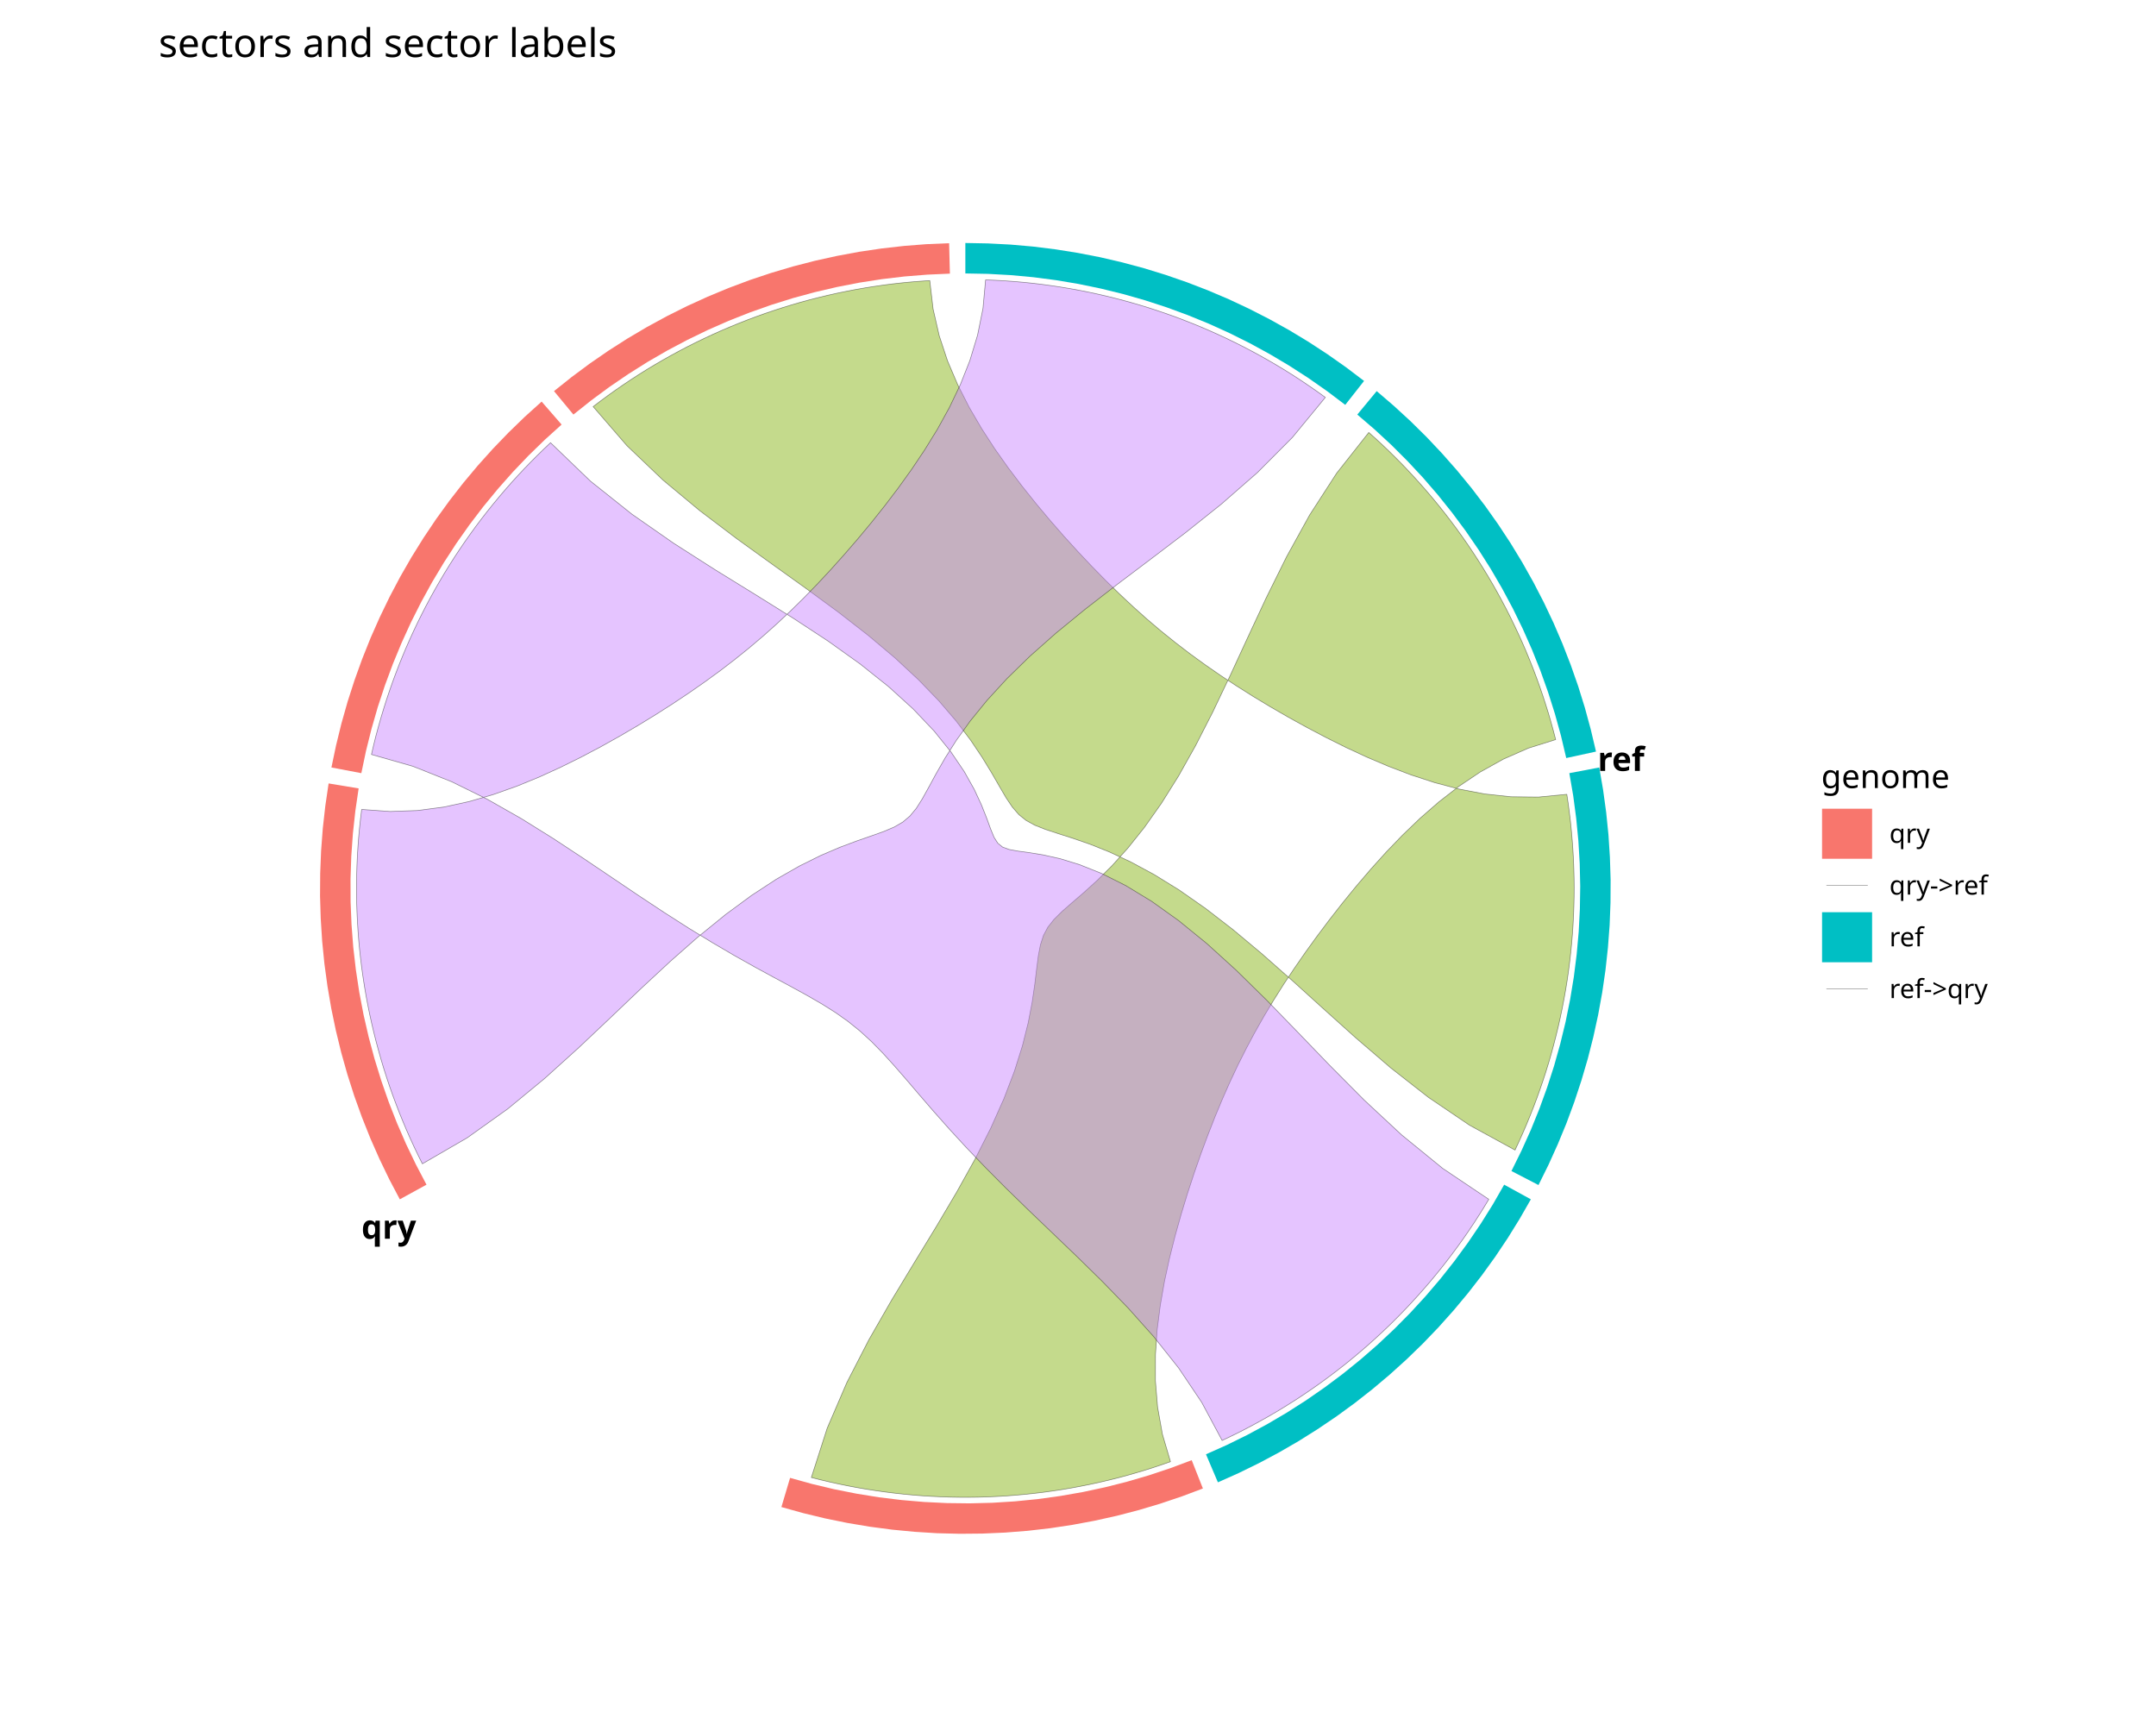
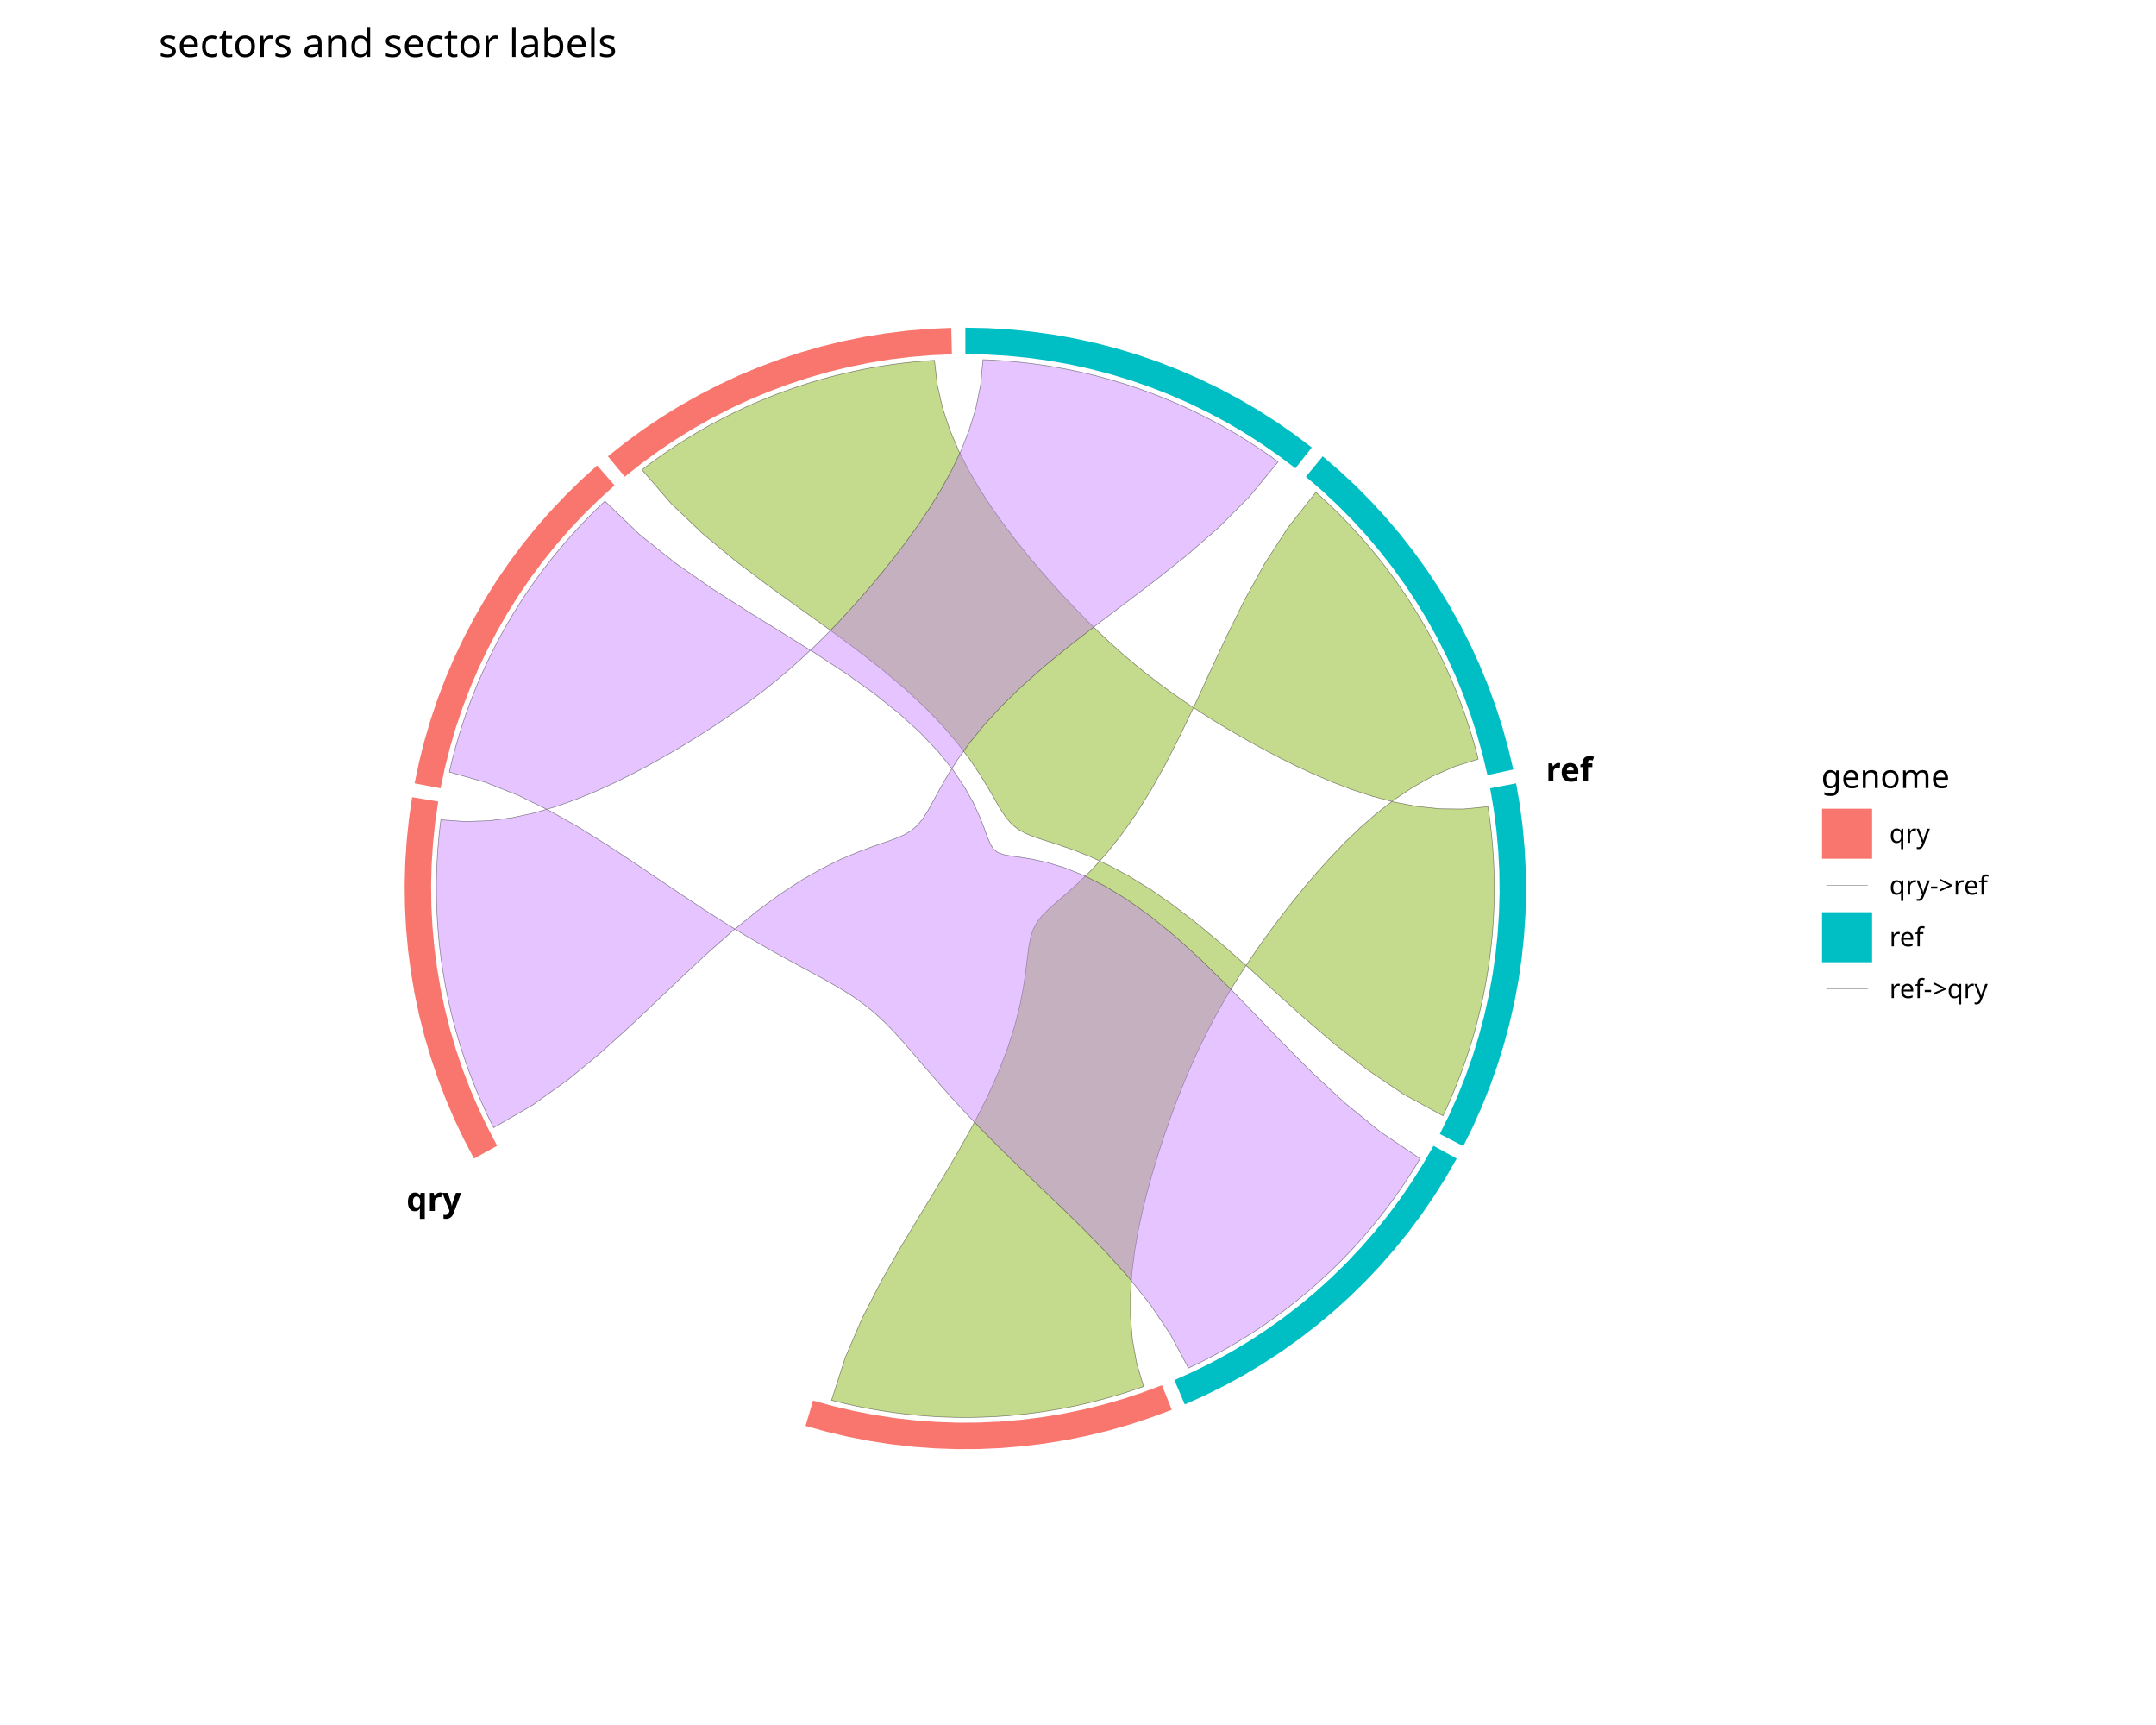
<svg xmlns="http://www.w3.org/2000/svg" class="svglite" data-engine-version="2.0" width="720.00pt" height="576.00pt" viewBox="0 0 720.00 576.00">
  <defs>
    <style type="text/css">
    .svglite line, .svglite polyline, .svglite polygon, .svglite path, .svglite rect, .svglite circle {
      fill: none;
      stroke: #000000;
      stroke-linecap: round;
      stroke-linejoin: round;
      stroke-miterlimit: 10.00;
    }
  </style>
  </defs>
  <rect width="100%" height="100%" style="stroke: none; fill: #FFFFFF;" />
  <defs>
    <clipPath id="cpMC4wMHw3MjAuMDB8MC4wMHw1NzYuMDA=">
      <rect x="0.00" y="0.00" width="720.00" height="576.00" />
    </clipPath>
  </defs>
  <g clip-path="url(#cpMC4wMHw3MjAuMDB8MC4wMHw1NzYuMDA=)">
</g>
  <defs>
    <clipPath id="cpNDMuMDN8Njc2Ljk3fDAuMDB8NTc2LjAw">
      <rect x="43.03" y="0.00" width="633.94" height="576.00" />
    </clipPath>
  </defs>
  <g clip-path="url(#cpNDMuMDN8Njc2Ljk3fDAuMDB8NTc2LjAw)">
    <rect x="43.03" y="0.00" width="633.94" height="576.00" style="stroke-width: 1.07; stroke: none; fill: #FFFFFF;" />
  </g>
  <g clip-path="url(#cpMC4wMHw3MjAuMDB8MC4wMHw1NzYuMDA=)">
    <polygon points="322.38,81.14 315.06,81.27 307.75,81.64 300.46,82.26 293.19,83.13 285.95,84.24 278.76,85.60 271.62,87.21 264.54,89.05 257.52,91.13 250.58,93.45 243.72,96.01 236.96,98.80 230.29,101.81 223.72,105.05 217.27,108.51 210.95,112.19 204.75,116.08 198.68,120.18 192.76,124.48 186.99,128.98 181.37,133.67 175.92,138.55 170.64,143.62 165.53,148.86 160.60,154.27 155.86,159.85 151.31,165.58 146.96,171.46 142.81,177.49 138.86,183.66 135.13,189.96 131.62,196.38 128.32,202.91 125.25,209.55 122.41,216.30 119.79,223.13 117.42,230.06 115.27,237.05 113.37,244.12 111.70,251.25 110.28,258.43 109.11,265.65 108.18,272.91 107.50,280.20 107.06,287.51 106.88,294.82 106.94,302.14 107.25,309.45 107.81,316.75 108.61,324.03 109.67,331.27 110.96,338.47 112.51,345.63 114.29,352.72 116.31,359.76 118.58,366.72 121.07,373.60 123.80,380.39 126.76,387.08 129.94,393.67 133.35,400.15 136.97,406.51 140.81,412.74 144.86,418.84 149.11,424.80 153.56,430.61 158.21,436.27 163.04,441.76 168.06,447.09 173.26,452.24 178.63,457.21 184.16,462.00 189.86,466.60 195.70,471.00 201.70,475.20 207.83,479.20 214.09,482.98 220.48,486.55 226.99,489.90 233.61,493.03 240.33,495.93 247.14,498.60 254.04,501.04 261.02,503.24 268.07,505.21 275.19,506.93 282.35,508.41 289.57,509.65 296.82,510.64 304.10,511.38 311.40,511.88 318.72,512.13 326.04,512.13 333.35,511.88 340.65,511.38 347.93,510.64 355.18,509.65 362.40,508.41 369.57,506.93 376.68,505.21 383.73,503.24 390.71,501.04 397.61,498.60 404.42,495.93 411.14,493.03 417.76,489.90 424.27,486.55 430.66,482.98 436.92,479.20 443.05,475.20 449.05,471.00 454.90,466.60 460.59,462.00 466.13,457.21 471.49,452.24 476.69,447.09 481.71,441.76 486.55,436.27 491.19,430.61 495.64,424.80 499.90,418.84 503.94,412.74 507.78,406.51 511.40,400.15 514.81,393.67 517.99,387.08 520.95,380.39 523.68,373.60 526.18,366.72 528.44,359.76 530.46,352.72 532.25,345.63 533.79,338.47 535.09,331.27 536.14,324.03 536.94,316.75 537.50,309.45 537.81,302.14 537.88,294.82 537.69,287.51 537.26,280.20 536.57,272.91 535.64,265.65 534.47,258.43 533.05,251.25 531.38,244.12 529.48,237.05 527.34,230.06 524.96,223.13 522.34,216.30 519.50,209.55 516.43,202.91 513.13,196.38 509.62,189.96 505.89,183.66 501.94,177.49 497.79,171.46 493.44,165.58 488.89,159.85 484.15,154.27 479.22,148.86 474.11,143.62 468.83,138.55 463.38,133.67 457.76,128.98 451.99,124.48 446.07,120.18 440.01,116.08 433.81,112.19 427.48,108.51 421.03,105.05 414.47,101.81 407.80,98.80 401.03,96.01 394.17,93.45 387.23,91.13 380.21,89.05 373.13,87.21 365.99,85.60 358.80,84.24 351.56,83.13 344.30,82.26 337.00,81.64 329.69,81.27 322.38,81.14 322.38,88.58 322.38,96.01 322.38,103.44 322.38,110.87 322.38,118.30 322.38,125.73 322.38,133.16 322.38,140.59 322.38,148.03 322.38,155.46 322.38,162.89 322.38,170.32 322.38,177.75 322.38,185.18 322.38,192.61 322.38,200.04 322.38,207.48 322.38,214.91 322.38,222.34 322.38,229.77 322.38,237.20 322.38,244.63 322.38,252.06 322.38,259.50 322.38,266.93 322.38,274.36 322.38,281.79 322.38,289.22 322.38,296.65 322.38,296.65 322.38,289.22 322.38,281.79 322.38,274.36 322.38,266.93 322.38,259.50 322.38,252.06 322.38,244.63 322.38,237.20 322.38,229.77 322.38,222.34 322.38,214.91 322.38,207.48 322.38,200.04 322.38,192.61 322.38,185.18 322.38,177.75 322.38,170.32 322.38,162.89 322.38,155.46 322.38,148.03 322.38,140.59 322.38,133.16 322.38,125.73 322.38,118.30 322.38,110.87 322.38,103.44 322.38,96.01 322.38,88.58 " style="stroke-width: 1.07; stroke: none; fill: #FFFFFF;" />
-     <path d="M 390.88 488.07 L 387.93 489.10 L 384.97 490.09 L 381.99 491.03 L 378.99 491.92 L 375.99 492.77 L 372.97 493.57 L 369.93 494.32 L 366.89 495.03 L 363.84 495.69 L 360.77 496.30 L 357.70 496.87 L 354.62 497.39 L 351.53 497.86 L 348.43 498.29 L 345.33 498.66 L 342.22 498.99 L 339.11 499.27 L 335.99 499.51 L 332.88 499.69 L 329.75 499.83 L 326.63 499.92 L 323.51 499.96 L 320.38 499.95 L 317.26 499.90 L 314.13 499.79 L 311.01 499.64 L 307.89 499.45 L 304.78 499.20 L 301.67 498.90 L 298.56 498.56 L 295.46 498.17 L 292.37 497.73 L 289.28 497.25 L 286.20 496.72 L 283.13 496.14 L 280.07 495.51 L 277.02 494.84 L 273.98 494.12 L 270.95 493.35 L 270.95 493.35 L 276.25 476.87 L 282.82 461.62 L 290.13 447.42 L 297.77 434.09 L 305.40 421.48 L 312.72 409.48 L 319.50 398.02 L 325.59 387.09 L 330.86 376.69 L 335.25 366.87 L 338.76 357.69 L 341.43 349.23 L 343.36 341.54 L 344.68 334.69 L 345.56 328.69 L 346.18 323.53 L 346.75 319.16 L 347.45 315.48 L 348.47 312.34 L 349.94 309.58 L 351.98 307.00 L 354.64 304.36 L 357.96 301.45 L 361.90 298.06 L 366.39 293.99 L 371.35 289.08 L 376.66 283.20 L 382.20 276.27 L 387.87 268.24 L 393.58 259.13 L 399.28 248.96 L 404.98 237.82 L 410.71 225.80 L 416.60 213.04 L 422.83 199.68 L 429.65 185.91 L 437.37 171.93 L 446.38 157.99 L 457.11 144.40 L 457.11 144.40 L 459.44 146.49 L 461.73 148.61 L 463.99 150.77 L 466.21 152.97 L 468.41 155.19 L 470.56 157.46 L 472.68 159.75 L 474.77 162.08 L 476.82 164.43 L 478.83 166.82 L 480.81 169.24 L 482.75 171.69 L 484.65 174.17 L 486.52 176.68 L 488.34 179.22 L 490.13 181.78 L 491.87 184.37 L 493.58 186.99 L 495.24 189.64 L 496.87 192.31 L 498.45 195.00 L 499.99 197.72 L 501.49 200.46 L 502.95 203.22 L 504.36 206.01 L 505.73 208.82 L 507.06 211.65 L 508.35 214.49 L 509.59 217.36 L 510.78 220.25 L 511.94 223.15 L 513.04 226.08 L 514.10 229.01 L 515.12 231.97 L 516.09 234.94 L 517.02 237.92 L 517.90 240.92 L 518.73 243.93 L 519.52 246.96 L 519.52 246.96 L 510.41 249.82 L 502.01 253.51 L 494.26 257.83 L 487.09 262.65 L 480.43 267.82 L 474.22 273.24 L 468.41 278.82 L 462.94 284.49 L 457.80 290.19 L 452.93 295.88 L 448.32 301.53 L 443.95 307.12 L 439.81 312.63 L 435.88 318.07 L 432.15 323.46 L 428.61 328.79 L 425.26 334.10 L 422.07 339.42 L 419.05 344.76 L 416.17 350.16 L 413.41 355.64 L 410.77 361.25 L 408.23 366.99 L 405.77 372.90 L 403.38 379.00 L 401.04 385.29 L 398.77 391.81 L 396.56 398.55 L 394.44 405.52 L 392.42 412.73 L 390.55 420.18 L 388.88 427.87 L 387.49 435.81 L 386.44 443.99 L 385.86 452.40 L 385.85 461.04 L 386.58 469.88 L 388.19 478.91 L 390.88 488.07 ZM 198.07 135.77 L 200.56 133.88 L 203.07 132.03 L 205.62 130.21 L 208.19 128.44 L 210.79 126.70 L 213.41 125.01 L 216.06 123.35 L 218.74 121.74 L 221.44 120.17 L 224.16 118.64 L 226.91 117.15 L 229.68 115.70 L 232.47 114.30 L 235.29 112.94 L 238.12 111.62 L 240.97 110.35 L 243.85 109.12 L 246.74 107.94 L 249.65 106.80 L 252.57 105.70 L 255.52 104.65 L 258.48 103.65 L 261.45 102.69 L 264.44 101.77 L 267.44 100.90 L 270.45 100.08 L 273.48 99.31 L 276.52 98.58 L 279.57 97.90 L 282.63 97.27 L 285.70 96.68 L 288.78 96.14 L 291.86 95.65 L 294.96 95.20 L 298.05 94.80 L 301.16 94.45 L 304.27 94.15 L 307.38 93.90 L 310.50 93.69 L 310.50 93.69 L 311.61 103.17 L 313.66 112.11 L 316.45 120.54 L 319.84 128.48 L 323.67 136.00 L 327.83 143.11 L 332.22 149.87 L 336.77 156.29 L 341.41 162.42 L 346.08 168.26 L 350.77 173.85 L 355.44 179.19 L 360.08 184.29 L 364.69 189.17 L 369.27 193.85 L 373.85 198.32 L 378.44 202.61 L 383.06 206.74 L 387.74 210.71 L 392.51 214.55 L 397.38 218.28 L 402.39 221.92 L 407.56 225.50 L 412.90 229.02 L 418.44 232.52 L 424.19 235.99 L 430.16 239.44 L 436.37 242.87 L 442.82 246.26 L 449.52 249.60 L 456.49 252.83 L 463.74 255.91 L 471.27 258.77 L 479.11 261.33 L 487.26 263.48 L 495.74 265.10 L 504.57 266.05 L 513.74 266.15 L 523.24 265.23 L 523.24 265.23 L 523.70 268.32 L 524.11 271.41 L 524.48 274.52 L 524.79 277.63 L 525.06 280.74 L 525.28 283.86 L 525.46 286.98 L 525.58 290.10 L 525.66 293.22 L 525.69 296.35 L 525.67 299.47 L 525.60 302.60 L 525.48 305.72 L 525.32 308.84 L 525.11 311.96 L 524.85 315.07 L 524.54 318.18 L 524.19 321.29 L 523.79 324.38 L 523.34 327.48 L 522.84 330.56 L 522.29 333.64 L 521.70 336.71 L 521.06 339.76 L 520.38 342.81 L 519.64 345.85 L 518.86 348.88 L 518.04 351.89 L 517.17 354.89 L 516.25 357.88 L 515.28 360.85 L 514.27 363.81 L 513.22 366.75 L 512.12 369.67 L 510.97 372.58 L 509.79 375.47 L 508.55 378.34 L 507.27 381.19 L 505.95 384.03 L 505.95 384.03 L 490.76 375.73 L 477.01 366.42 L 464.43 356.58 L 452.77 346.57 L 441.81 336.72 L 431.39 327.28 L 421.41 318.47 L 411.81 310.44 L 402.59 303.32 L 393.76 297.16 L 385.40 292.00 L 377.59 287.79 L 370.40 284.45 L 363.92 281.87 L 358.19 279.89 L 353.24 278.31 L 349.05 276.93 L 345.57 275.55 L 342.68 273.96 L 340.24 272.00 L 338.08 269.51 L 335.99 266.40 L 333.76 262.60 L 331.17 258.10 L 328.01 252.92 L 324.12 247.13 L 319.33 240.81 L 313.56 234.07 L 306.74 227.00 L 298.86 219.68 L 289.94 212.17 L 280.06 204.49 L 269.33 196.61 L 257.90 188.43 L 245.94 179.81 L 233.69 170.53 L 221.41 160.32 L 209.40 148.86 L 198.07 135.77 Z" style="fill-rule: evenodd; fill: #7CAE00; fill-opacity: 0.45; stroke-width: 0.21; stroke: #000000; stroke-opacity: 0.45; stroke-linecap: butt;" />
-     <path d="M 497.18 400.47 L 495.56 403.15 L 493.90 405.80 L 492.21 408.42 L 490.47 411.02 L 488.69 413.59 L 486.87 416.13 L 485.02 418.64 L 483.12 421.13 L 481.19 423.59 L 479.22 426.01 L 477.22 428.41 L 475.17 430.77 L 473.09 433.10 L 470.98 435.40 L 468.83 437.67 L 466.64 439.91 L 464.43 442.11 L 462.17 444.27 L 459.89 446.40 L 457.57 448.50 L 455.22 450.56 L 452.84 452.58 L 450.43 454.57 L 447.98 456.52 L 445.51 458.43 L 443.01 460.30 L 440.48 462.14 L 437.93 463.93 L 435.34 465.69 L 432.73 467.41 L 430.09 469.08 L 427.43 470.72 L 424.74 472.31 L 422.03 473.86 L 419.29 475.37 L 416.54 476.84 L 413.76 478.27 L 410.95 479.65 L 408.13 480.99 L 408.13 480.99 L 401.31 468.27 L 393.59 456.78 L 385.29 446.33 L 376.69 436.71 L 368.02 427.78 L 359.47 419.40 L 351.19 411.46 L 343.30 403.90 L 335.88 396.67 L 329.01 389.76 L 322.69 383.17 L 316.94 376.92 L 311.73 371.04 L 306.99 365.55 L 302.65 360.47 L 298.61 355.83 L 294.77 351.60 L 291.01 347.77 L 287.21 344.30 L 283.27 341.12 L 279.07 338.14 L 274.53 335.28 L 269.58 332.42 L 264.19 329.46 L 258.31 326.30 L 251.94 322.83 L 245.08 318.98 L 237.76 314.68 L 229.98 309.91 L 221.77 304.66 L 213.13 298.95 L 204.07 292.84 L 194.55 286.43 L 184.55 279.85 L 173.98 273.27 L 162.77 266.90 L 150.79 261.01 L 137.92 255.89 L 124.05 251.93 L 124.05 251.93 L 124.76 248.88 L 125.51 245.85 L 126.32 242.83 L 127.17 239.83 L 128.07 236.83 L 129.01 233.85 L 130.00 230.89 L 131.03 227.94 L 132.11 225.01 L 133.23 222.09 L 134.40 219.19 L 135.61 216.31 L 136.87 213.45 L 138.17 210.61 L 139.51 207.79 L 140.90 204.99 L 142.33 202.21 L 143.80 199.46 L 145.32 196.72 L 146.88 194.01 L 148.47 191.33 L 150.11 188.67 L 151.79 186.03 L 153.51 183.43 L 155.27 180.84 L 157.07 178.29 L 158.91 175.76 L 160.79 173.26 L 162.70 170.80 L 164.66 168.36 L 166.65 165.95 L 168.67 163.57 L 170.74 161.22 L 172.84 158.91 L 174.97 156.63 L 177.14 154.38 L 179.35 152.16 L 181.58 149.98 L 183.85 147.83 L 183.85 147.83 L 197.19 160.66 L 211.06 171.71 L 225.05 181.45 L 238.85 190.27 L 252.19 198.50 L 264.82 206.38 L 276.57 214.09 L 287.25 221.72 L 296.76 229.30 L 305.00 236.79 L 311.94 244.10 L 317.59 251.10 L 322.02 257.65 L 325.37 263.62 L 327.80 268.87 L 329.55 273.31 L 330.86 276.90 L 331.99 279.63 L 333.23 281.57 L 334.82 282.85 L 336.98 283.64 L 339.88 284.18 L 343.66 284.69 L 348.37 285.46 L 354.02 286.72 L 360.56 288.73 L 367.91 291.67 L 375.95 295.71 L 384.56 300.94 L 393.62 307.41 L 403.05 315.09 L 412.77 323.92 L 422.80 333.76 L 433.18 344.44 L 444.05 355.72 L 455.59 367.34 L 468.07 378.95 L 481.82 390.16 L 497.18 400.47 ZM 329.14 93.46 L 332.27 93.58 L 335.39 93.76 L 338.50 93.98 L 341.62 94.25 L 344.72 94.57 L 347.83 94.94 L 350.93 95.36 L 354.02 95.82 L 357.10 96.33 L 360.17 96.89 L 363.24 97.49 L 366.29 98.14 L 369.34 98.84 L 372.38 99.59 L 375.40 100.38 L 378.41 101.22 L 381.41 102.10 L 384.39 103.03 L 387.36 104.01 L 390.31 105.03 L 393.25 106.09 L 396.17 107.21 L 399.07 108.36 L 401.95 109.56 L 404.82 110.81 L 407.67 112.10 L 410.49 113.43 L 413.30 114.81 L 416.08 116.23 L 418.85 117.69 L 421.58 119.19 L 424.30 120.74 L 426.99 122.32 L 429.66 123.95 L 432.30 125.62 L 434.92 127.33 L 437.50 129.08 L 440.07 130.87 L 442.60 132.70 L 442.60 132.70 L 431.60 146.07 L 419.89 157.83 L 407.86 168.34 L 395.85 177.92 L 384.11 186.84 L 372.89 195.30 L 362.36 203.46 L 352.68 211.38 L 343.95 219.11 L 336.25 226.63 L 329.61 233.87 L 324.01 240.75 L 319.39 247.19 L 315.64 253.07 L 312.62 258.33 L 310.14 262.90 L 308.00 266.75 L 305.99 269.92 L 303.89 272.46 L 301.51 274.48 L 298.66 276.14 L 295.21 277.61 L 291.06 279.09 L 286.15 280.79 L 280.47 282.92 L 274.06 285.66 L 266.96 289.18 L 259.25 293.58 L 251.02 298.96 L 242.36 305.33 L 233.31 312.68 L 223.92 320.95 L 214.16 330.01 L 203.99 339.71 L 193.28 349.83 L 181.87 360.13 L 169.54 370.29 L 156.03 379.93 L 141.05 388.61 L 141.05 388.61 L 139.66 385.81 L 138.31 382.99 L 137.01 380.16 L 135.74 377.30 L 134.53 374.42 L 133.35 371.52 L 132.23 368.61 L 131.14 365.68 L 130.10 362.73 L 129.11 359.77 L 128.16 356.79 L 127.26 353.80 L 126.41 350.79 L 125.60 347.77 L 124.84 344.74 L 124.12 341.70 L 123.45 338.65 L 122.83 335.59 L 122.25 332.52 L 121.73 329.44 L 121.25 326.35 L 120.81 323.25 L 120.43 320.15 L 120.09 317.05 L 119.80 313.94 L 119.56 310.82 L 119.37 307.70 L 119.22 304.58 L 119.12 301.46 L 119.07 298.33 L 119.07 295.21 L 119.12 292.08 L 119.21 288.96 L 119.35 285.84 L 119.54 282.72 L 119.78 279.60 L 120.07 276.49 L 120.40 273.39 L 120.78 270.28 L 120.78 270.28 L 130.31 270.97 L 139.47 270.64 L 148.27 269.47 L 156.71 267.63 L 164.81 265.28 L 172.58 262.53 L 180.04 259.48 L 187.20 256.21 L 194.09 252.81 L 200.71 249.31 L 207.07 245.75 L 213.19 242.17 L 219.07 238.57 L 224.73 234.95 L 230.18 231.32 L 235.43 227.66 L 240.51 223.96 L 245.42 220.19 L 250.20 216.34 L 254.87 212.38 L 259.45 208.29 L 263.96 204.05 L 268.44 199.65 L 272.91 195.06 L 277.38 190.27 L 281.86 185.27 L 286.37 180.06 L 290.91 174.60 L 295.45 168.90 L 299.98 162.94 L 304.46 156.70 L 308.84 150.16 L 313.07 143.30 L 317.05 136.08 L 320.69 128.47 L 323.87 120.44 L 326.45 111.95 L 328.27 102.97 L 329.14 93.46 Z" style="fill-rule: evenodd; fill: #C77CFF; fill-opacity: 0.45; stroke-width: 0.21; stroke: #000000; stroke-opacity: 0.45; stroke-linecap: butt;" />
-     <polygon points="449.25,135.19 455.53,127.20 449.51,122.64 443.33,118.29 437.01,114.16 430.54,110.25 423.94,106.58 417.22,103.14 410.38,99.93 403.43,96.97 396.38,94.25 389.24,91.78 382.02,89.56 374.73,87.60 367.37,85.89 359.95,84.45 352.49,83.26 345.00,82.33 337.47,81.67 329.93,81.28 322.38,81.14 322.38,91.31 329.97,91.45 337.56,91.87 345.12,92.57 352.66,93.55 360.15,94.81 367.59,96.35 374.97,98.16 382.28,100.24 389.50,102.59 396.63,105.21 403.66,108.08 410.58,111.22 417.38,114.61 424.05,118.25 430.58,122.13 436.96,126.25 443.19,130.61 " style="stroke-width: 0.43; stroke: none; stroke-linecap: butt; stroke-linejoin: miter; fill: #00BFC4;" />
-     <polygon points="523.05,253.12 532.99,250.96 531.25,243.61 529.27,236.32 527.03,229.11 524.53,221.98 521.79,214.94 518.81,208.00 515.58,201.17 512.11,194.46 508.41,187.87 504.49,181.42 500.34,175.11 495.97,168.94 491.39,162.94 486.60,157.10 481.60,151.43 476.42,145.94 471.04,140.63 465.48,135.52 459.75,130.60 453.27,138.43 459.03,143.38 464.61,148.54 469.99,153.91 475.17,159.46 480.14,165.21 484.89,171.14 489.42,177.23 493.73,183.50 497.80,189.91 501.62,196.47 505.21,203.17 508.54,210.00 511.62,216.95 514.44,224.00 516.99,231.16 519.28,238.40 521.30,245.72 " style="stroke-width: 0.43; stroke: none; stroke-linecap: butt; stroke-linejoin: miter; fill: #00BFC4;" />
-     <polygon points="504.75,391.02 513.78,395.70 517.13,388.93 520.24,382.04 523.12,375.06 525.74,367.97 528.11,360.80 530.24,353.55 532.10,346.23 533.71,338.85 535.06,331.42 536.15,323.95 536.97,316.44 537.54,308.90 537.83,301.36 537.87,293.80 537.63,286.25 537.14,278.71 536.38,271.20 535.35,263.71 534.07,256.27 524.08,258.17 525.37,265.66 526.37,273.19 527.10,280.76 527.55,288.34 527.72,295.94 527.60,303.53 527.21,311.12 526.53,318.69 525.58,326.22 524.35,333.72 522.84,341.17 521.05,348.55 519.00,355.87 516.67,363.10 514.08,370.24 511.23,377.28 508.11,384.21 " style="stroke-width: 0.43; stroke: none; stroke-linecap: butt; stroke-linejoin: miter; fill: #00BFC4;" />
-     <polygon points="402.74,485.61 406.72,494.97 413.62,491.89 420.40,488.57 427.07,485.02 433.61,481.24 440.01,477.22 446.27,472.99 452.37,468.54 458.31,463.88 464.09,459.01 469.69,453.95 475.12,448.69 480.35,443.24 485.39,437.61 490.23,431.81 494.86,425.85 499.29,419.72 503.49,413.45 507.47,407.03 511.23,400.47 502.32,395.58 498.54,402.17 494.51,408.61 490.25,414.90 485.76,421.03 481.05,426.99 476.12,432.77 470.98,438.36 465.64,443.76 460.10,448.96 454.37,453.95 448.46,458.73 442.38,463.28 436.13,467.61 429.73,471.70 423.18,475.55 416.49,479.16 409.68,482.51 " style="stroke-width: 0.43; stroke: none; stroke-linecap: butt; stroke-linejoin: miter; fill: #00BFC4;" />
-     <polygon points="263.85,493.48 260.95,503.22 268.23,505.25 275.57,507.02 282.97,508.53 290.42,509.78 297.91,510.77 305.43,511.49 312.97,511.96 320.52,512.15 328.08,512.08 335.62,511.75 343.15,511.16 350.66,510.30 358.13,509.17 365.55,507.79 372.93,506.15 380.24,504.25 387.48,502.09 394.64,499.68 401.71,497.03 397.97,487.57 390.85,490.24 383.64,492.64 376.35,494.77 368.99,496.63 361.56,498.22 354.07,499.53 346.55,500.57 338.99,501.32 331.40,501.80 323.81,501.99 316.21,501.90 308.62,501.53 301.05,500.88 293.51,499.96 286.01,498.75 278.56,497.27 271.17,495.51 " style="stroke-width: 0.43; stroke: none; stroke-linecap: butt; stroke-linejoin: miter; fill: #F8766D;" />
-     <polygon points="119.77,263.26 109.74,261.60 108.64,269.08 107.80,276.58 107.23,284.12 106.93,291.66 106.88,299.22 107.11,306.77 107.59,314.31 108.34,321.82 109.36,329.31 110.63,336.75 112.17,344.15 113.96,351.49 116.01,358.76 118.31,365.95 120.87,373.06 123.67,380.08 126.72,386.99 130.00,393.79 133.52,400.47 142.43,395.58 138.90,388.85 135.61,382.00 132.58,375.03 129.81,367.96 127.31,360.79 125.07,353.53 123.10,346.19 121.40,338.78 119.98,331.32 118.84,323.81 117.97,316.26 117.39,308.69 117.08,301.10 117.06,293.50 117.31,285.91 117.85,278.33 118.67,270.77 " style="stroke-width: 0.43; stroke: none; stroke-linecap: butt; stroke-linejoin: miter; fill: #F8766D;" />
-     <polygon points="187.55,141.77 180.88,134.10 175.27,139.16 169.84,144.42 164.60,149.86 159.55,155.48 154.70,161.27 150.06,167.23 145.63,173.35 141.42,179.62 137.43,186.03 133.66,192.58 130.13,199.26 126.84,206.06 123.78,212.96 120.97,219.98 118.41,227.08 116.09,234.27 114.03,241.54 112.23,248.88 110.68,256.27 120.67,258.17 122.23,250.74 124.07,243.37 126.17,236.07 128.55,228.85 131.19,221.73 134.09,214.71 137.25,207.80 140.67,201.01 144.33,194.35 148.24,187.84 152.38,181.47 156.76,175.26 161.36,169.22 166.19,163.35 171.22,157.66 176.47,152.16 181.91,146.87 " style="stroke-width: 0.43; stroke: none; stroke-linecap: butt; stroke-linejoin: miter; fill: #F8766D;" />
-     <polygon points="317.22,91.37 316.96,81.21 309.41,81.53 301.88,82.12 294.38,82.97 286.90,84.08 279.48,85.46 272.10,87.09 264.79,88.98 257.54,91.13 250.38,93.52 243.31,96.17 236.33,99.07 229.46,102.20 222.70,105.58 216.06,109.19 209.56,113.03 203.19,117.10 196.97,121.39 190.91,125.89 185.01,130.60 191.49,138.43 197.43,133.70 203.54,129.19 209.82,124.91 216.25,120.86 222.82,117.06 229.54,113.50 236.37,110.19 243.33,107.13 250.40,104.34 257.56,101.81 264.81,99.54 272.14,97.55 279.54,95.83 287.00,94.38 294.51,93.21 302.05,92.32 309.63,91.71 " style="stroke-width: 0.43; stroke: none; stroke-linecap: butt; stroke-linejoin: miter; fill: #F8766D;" />
-     <text x="533.54" y="257.41" style="font-size: 11.04px; font-weight: bold; font-family: sans;" textLength="12.88px" lengthAdjust="spacingAndGlyphs">ref</text>
-     <text x="138.98" y="413.63" text-anchor="end" style="font-size: 11.04px; font-weight: bold; font-family: sans;" textLength="15.34px" lengthAdjust="spacingAndGlyphs">qry</text>
+     <path d="M 381.90 462.97 L 379.34 463.86 L 376.76 464.72 L 374.17 465.53 L 371.57 466.31 L 368.95 467.05 L 366.33 467.74 L 363.70 468.40 L 361.05 469.01 L 358.40 469.59 L 355.74 470.12 L 353.07 470.61 L 350.39 471.06 L 347.70 471.47 L 345.02 471.84 L 342.32 472.17 L 339.62 472.45 L 336.92 472.70 L 334.21 472.90 L 331.50 473.06 L 328.79 473.18 L 326.07 473.26 L 323.36 473.30 L 320.64 473.29 L 317.93 473.24 L 315.21 473.15 L 312.50 473.02 L 309.79 472.85 L 307.09 472.64 L 304.38 472.38 L 301.69 472.08 L 298.99 471.74 L 296.30 471.36 L 293.62 470.94 L 290.95 470.48 L 288.28 469.98 L 285.62 469.43 L 282.97 468.85 L 280.33 468.22 L 277.69 467.55 L 277.69 467.55 L 282.30 453.23 L 288.00 439.99 L 294.36 427.65 L 301.00 416.07 L 307.62 405.11 L 313.98 394.68 L 319.88 384.73 L 325.17 375.23 L 329.75 366.19 L 333.56 357.66 L 336.61 349.69 L 338.93 342.33 L 340.61 335.66 L 341.75 329.70 L 342.52 324.49 L 343.06 320.01 L 343.55 316.21 L 344.16 313.01 L 345.05 310.29 L 346.33 307.89 L 348.10 305.64 L 350.41 303.35 L 353.29 300.82 L 356.71 297.88 L 360.62 294.34 L 364.92 290.07 L 369.54 284.97 L 374.35 278.94 L 379.28 271.97 L 384.24 264.05 L 389.20 255.21 L 394.14 245.53 L 399.13 235.09 L 404.24 224.00 L 409.66 212.40 L 415.58 200.43 L 422.29 188.28 L 430.12 176.17 L 439.44 164.37 L 439.44 164.37 L 441.46 166.18 L 443.45 168.03 L 445.42 169.90 L 447.35 171.81 L 449.25 173.75 L 451.13 175.71 L 452.97 177.70 L 454.78 179.72 L 456.57 181.77 L 458.32 183.85 L 460.03 185.95 L 461.72 188.08 L 463.37 190.24 L 464.99 192.41 L 466.57 194.62 L 468.13 196.85 L 469.64 199.10 L 471.12 201.37 L 472.57 203.67 L 473.98 205.99 L 475.36 208.33 L 476.70 210.69 L 478.00 213.07 L 479.27 215.48 L 480.49 217.90 L 481.69 220.34 L 482.84 222.79 L 483.96 225.27 L 485.03 227.76 L 486.07 230.27 L 487.08 232.79 L 488.04 235.33 L 488.96 237.88 L 489.84 240.45 L 490.69 243.03 L 491.49 245.63 L 492.26 248.23 L 492.98 250.85 L 493.66 253.47 L 493.66 253.47 L 485.75 255.97 L 478.45 259.17 L 471.72 262.93 L 465.49 267.11 L 459.70 271.60 L 454.30 276.31 L 449.25 281.16 L 444.51 286.09 L 440.04 291.04 L 435.81 295.98 L 431.81 300.89 L 428.01 305.74 L 424.41 310.53 L 420.99 315.26 L 417.75 319.94 L 414.68 324.58 L 411.76 329.19 L 409.00 333.81 L 406.37 338.45 L 403.87 343.14 L 401.48 347.91 L 399.18 352.78 L 396.97 357.77 L 394.83 362.90 L 392.75 368.20 L 390.73 373.67 L 388.75 379.33 L 386.84 385.18 L 384.99 391.24 L 383.24 397.51 L 381.61 403.98 L 380.16 410.67 L 378.95 417.56 L 378.04 424.67 L 377.53 431.97 L 377.53 439.48 L 378.16 447.16 L 379.56 455.01 L 381.90 462.97 ZM 214.37 156.87 L 216.53 155.23 L 218.72 153.62 L 220.93 152.04 L 223.16 150.50 L 225.42 148.99 L 227.70 147.52 L 230.01 146.08 L 232.33 144.68 L 234.68 143.31 L 237.04 141.98 L 239.43 140.69 L 241.84 139.43 L 244.26 138.21 L 246.71 137.03 L 249.17 135.89 L 251.65 134.78 L 254.15 133.71 L 256.66 132.69 L 259.19 131.69 L 261.73 130.74 L 264.29 129.83 L 266.86 128.96 L 269.44 128.12 L 272.04 127.33 L 274.64 126.58 L 277.26 125.86 L 279.89 125.19 L 282.53 124.56 L 285.18 123.97 L 287.84 123.41 L 290.51 122.90 L 293.18 122.43 L 295.86 122.01 L 298.55 121.62 L 301.24 121.27 L 303.94 120.97 L 306.64 120.71 L 309.35 120.49 L 312.06 120.31 L 312.06 120.31 L 313.02 128.55 L 314.80 136.31 L 317.23 143.63 L 320.17 150.54 L 323.50 157.06 L 327.11 163.25 L 330.93 169.12 L 334.88 174.70 L 338.91 180.02 L 342.97 185.10 L 347.04 189.95 L 351.10 194.59 L 355.13 199.03 L 359.14 203.27 L 363.12 207.33 L 367.10 211.22 L 371.09 214.95 L 375.11 218.53 L 379.17 221.98 L 383.31 225.32 L 387.55 228.56 L 391.90 231.72 L 396.39 234.83 L 401.03 237.89 L 405.84 240.93 L 410.84 243.94 L 416.03 246.94 L 421.42 249.92 L 427.02 252.87 L 432.85 255.77 L 438.90 258.58 L 445.20 261.25 L 451.74 263.74 L 458.55 265.96 L 465.64 267.83 L 473.01 269.24 L 480.67 270.06 L 488.64 270.15 L 496.90 269.35 L 496.90 269.35 L 497.30 272.03 L 497.66 274.72 L 497.97 277.42 L 498.25 280.12 L 498.48 282.83 L 498.67 285.53 L 498.82 288.25 L 498.93 290.96 L 499.00 293.67 L 499.02 296.39 L 499.00 299.10 L 498.95 301.82 L 498.85 304.53 L 498.70 307.24 L 498.52 309.95 L 498.30 312.66 L 498.03 315.36 L 497.72 318.05 L 497.37 320.75 L 496.98 323.43 L 496.55 326.11 L 496.07 328.79 L 495.56 331.45 L 495.00 334.11 L 494.41 336.76 L 493.77 339.40 L 493.09 342.03 L 492.38 344.65 L 491.62 347.25 L 490.82 349.85 L 489.98 352.43 L 489.11 355.00 L 488.19 357.56 L 487.24 360.10 L 486.24 362.62 L 485.21 365.13 L 484.14 367.63 L 483.03 370.11 L 481.88 372.57 L 481.88 372.57 L 468.67 365.35 L 456.73 357.27 L 445.80 348.72 L 435.67 340.03 L 426.15 331.47 L 417.10 323.26 L 408.43 315.61 L 400.08 308.63 L 392.07 302.44 L 384.40 297.10 L 377.14 292.61 L 370.35 288.95 L 364.11 286.05 L 358.47 283.81 L 353.49 282.09 L 349.19 280.71 L 345.56 279.52 L 342.53 278.32 L 340.02 276.94 L 337.90 275.23 L 336.02 273.07 L 334.21 270.37 L 332.27 267.06 L 330.01 263.15 L 327.27 258.65 L 323.89 253.62 L 319.73 248.14 L 314.72 242.28 L 308.79 236.13 L 301.94 229.77 L 294.19 223.25 L 285.61 216.58 L 276.29 209.73 L 266.35 202.62 L 255.97 195.13 L 245.32 187.07 L 234.65 178.20 L 224.22 168.24 L 214.37 156.87 Z" style="fill-rule: evenodd; fill: #7CAE00; fill-opacity: 0.45; stroke-width: 0.21; stroke: #000000; stroke-opacity: 0.45; stroke-linecap: butt;" />
+     <path d="M 474.25 386.86 L 472.85 389.18 L 471.41 391.48 L 469.93 393.76 L 468.42 396.02 L 466.88 398.25 L 465.30 400.46 L 463.69 402.65 L 462.04 404.80 L 460.36 406.94 L 458.65 409.05 L 456.91 411.13 L 455.13 413.18 L 453.33 415.21 L 451.49 417.21 L 449.62 419.18 L 447.72 421.12 L 445.80 423.03 L 443.84 424.91 L 441.85 426.76 L 439.84 428.58 L 437.80 430.37 L 435.73 432.13 L 433.63 433.86 L 431.51 435.55 L 429.36 437.21 L 427.19 438.84 L 424.99 440.43 L 422.77 441.99 L 420.53 443.52 L 418.26 445.01 L 415.97 446.47 L 413.65 447.89 L 411.32 449.27 L 408.96 450.62 L 406.58 451.94 L 404.19 453.21 L 401.77 454.45 L 399.34 455.65 L 396.88 456.82 L 396.88 456.82 L 390.96 445.76 L 384.25 435.78 L 377.04 426.70 L 369.56 418.34 L 362.03 410.59 L 354.60 403.30 L 347.41 396.41 L 340.55 389.84 L 334.11 383.55 L 328.14 377.55 L 322.65 371.82 L 317.66 366.39 L 313.12 361.28 L 309.00 356.51 L 305.23 352.10 L 301.73 348.07 L 298.39 344.39 L 295.13 341.07 L 291.83 338.05 L 288.39 335.28 L 284.75 332.70 L 280.80 330.21 L 276.51 327.73 L 271.82 325.16 L 266.71 322.41 L 261.18 319.40 L 255.22 316.05 L 248.85 312.32 L 242.10 308.17 L 234.96 303.61 L 227.46 298.64 L 219.58 293.34 L 211.32 287.77 L 202.62 282.05 L 193.45 276.34 L 183.70 270.80 L 173.29 265.68 L 162.12 261.24 L 150.06 257.79 L 150.06 257.79 L 150.67 255.15 L 151.33 252.52 L 152.03 249.89 L 152.77 247.28 L 153.55 244.68 L 154.37 242.09 L 155.23 239.51 L 156.12 236.95 L 157.06 234.40 L 158.04 231.87 L 159.05 229.35 L 160.11 226.85 L 161.20 224.36 L 162.33 221.90 L 163.50 219.44 L 164.70 217.01 L 165.94 214.60 L 167.22 212.20 L 168.54 209.83 L 169.89 207.48 L 171.28 205.14 L 172.70 202.83 L 174.16 200.54 L 175.66 198.27 L 177.19 196.03 L 178.75 193.81 L 180.35 191.62 L 181.98 189.45 L 183.64 187.30 L 185.34 185.18 L 187.07 183.09 L 188.83 181.02 L 190.63 178.98 L 192.45 176.97 L 194.30 174.99 L 196.19 173.04 L 198.10 171.11 L 200.05 169.22 L 202.02 167.35 L 202.02 167.35 L 213.61 178.50 L 225.66 188.10 L 237.82 196.56 L 249.81 204.22 L 261.39 211.37 L 272.37 218.22 L 282.57 224.92 L 291.86 231.55 L 300.12 238.14 L 307.28 244.64 L 313.31 250.99 L 318.22 257.07 L 322.07 262.77 L 324.98 267.95 L 327.09 272.52 L 328.61 276.37 L 329.74 279.49 L 330.73 281.86 L 331.80 283.55 L 333.18 284.66 L 335.06 285.35 L 337.59 285.81 L 340.87 286.26 L 344.96 286.93 L 349.87 288.03 L 355.55 289.77 L 361.94 292.33 L 368.92 295.83 L 376.41 300.38 L 384.28 306.00 L 392.47 312.67 L 400.92 320.34 L 409.63 328.89 L 418.65 338.17 L 428.09 347.98 L 438.12 358.07 L 448.97 368.16 L 460.91 377.90 L 474.25 386.86 ZM 328.26 120.10 L 330.97 120.22 L 333.68 120.37 L 336.39 120.56 L 339.09 120.80 L 341.79 121.08 L 344.49 121.40 L 347.18 121.76 L 349.87 122.16 L 352.54 122.60 L 355.22 123.09 L 357.88 123.61 L 360.53 124.18 L 363.18 124.78 L 365.82 125.43 L 368.44 126.12 L 371.06 126.85 L 373.66 127.62 L 376.26 128.42 L 378.83 129.27 L 381.40 130.16 L 383.95 131.09 L 386.49 132.05 L 389.01 133.06 L 391.52 134.10 L 394.01 135.18 L 396.48 136.30 L 398.94 137.46 L 401.37 138.66 L 403.79 139.89 L 406.19 141.16 L 408.57 142.46 L 410.93 143.81 L 413.27 145.19 L 415.59 146.60 L 417.88 148.05 L 420.16 149.54 L 422.41 151.06 L 424.63 152.61 L 426.83 154.20 L 426.83 154.20 L 417.28 165.82 L 407.10 176.04 L 396.65 185.17 L 386.21 193.49 L 376.02 201.24 L 366.27 208.60 L 357.12 215.68 L 348.70 222.56 L 341.12 229.28 L 334.43 235.81 L 328.66 242.10 L 323.80 248.08 L 319.78 253.68 L 316.53 258.79 L 313.90 263.36 L 311.74 267.32 L 309.89 270.67 L 308.14 273.42 L 306.32 275.63 L 304.24 277.39 L 301.77 278.83 L 298.77 280.10 L 295.17 281.39 L 290.90 282.87 L 285.97 284.72 L 280.39 287.10 L 274.22 290.16 L 267.53 293.98 L 260.38 298.65 L 252.85 304.19 L 244.99 310.58 L 236.83 317.76 L 228.35 325.64 L 219.51 334.06 L 210.21 342.86 L 200.30 351.81 L 189.59 360.63 L 177.85 369.01 L 164.83 376.55 L 164.83 376.55 L 163.62 374.12 L 162.45 371.67 L 161.32 369.20 L 160.22 366.72 L 159.16 364.22 L 158.14 361.70 L 157.16 359.17 L 156.22 356.63 L 155.32 354.06 L 154.46 351.49 L 153.63 348.90 L 152.85 346.30 L 152.11 343.69 L 151.41 341.07 L 150.74 338.44 L 150.12 335.79 L 149.54 333.14 L 149.00 330.48 L 148.50 327.81 L 148.04 325.14 L 147.62 322.45 L 147.25 319.77 L 146.91 317.07 L 146.62 314.37 L 146.37 311.67 L 146.16 308.96 L 145.99 306.25 L 145.86 303.54 L 145.78 300.83 L 145.74 298.11 L 145.73 295.40 L 145.77 292.68 L 145.86 289.97 L 145.98 287.26 L 146.14 284.55 L 146.35 281.84 L 146.60 279.14 L 146.89 276.44 L 147.22 273.74 L 147.22 273.74 L 155.50 274.34 L 163.46 274.05 L 171.10 273.03 L 178.44 271.44 L 185.47 269.39 L 192.22 267.00 L 198.70 264.35 L 204.93 261.52 L 210.91 258.56 L 216.66 255.52 L 222.19 252.43 L 227.51 249.31 L 232.62 246.18 L 237.54 243.04 L 242.27 239.89 L 246.84 236.71 L 251.24 233.49 L 255.52 230.22 L 259.67 226.87 L 263.72 223.43 L 267.70 219.88 L 271.62 216.20 L 275.52 212.37 L 279.40 208.38 L 283.28 204.22 L 287.18 199.88 L 291.10 195.35 L 295.03 190.61 L 298.98 185.66 L 302.92 180.48 L 306.81 175.05 L 310.62 169.37 L 314.29 163.41 L 317.75 157.14 L 320.91 150.53 L 323.67 143.55 L 325.92 136.17 L 327.50 128.37 L 328.26 120.10 Z" style="fill-rule: evenodd; fill: #C77CFF; fill-opacity: 0.45; stroke-width: 0.21; stroke: #000000; stroke-opacity: 0.45; stroke-linecap: butt;" />
+     <polygon points="432.61,156.37 438.07,149.42 432.21,145.01 426.19,140.82 420.00,136.87 413.67,133.17 407.20,129.72 400.59,126.53 393.87,123.59 387.04,120.93 380.11,118.53 373.09,116.40 365.99,114.56 358.82,112.99 351.60,111.70 344.33,110.70 337.03,109.98 329.71,109.55 322.38,109.41 322.38,118.24 329.36,118.38 336.34,118.79 343.30,119.47 350.22,120.43 357.10,121.65 363.93,123.15 370.69,124.91 377.38,126.93 383.99,129.22 390.50,131.76 396.91,134.55 403.20,137.60 409.36,140.88 415.40,144.41 421.29,148.17 427.03,152.16 " style="stroke-width: 0.43; stroke: none; stroke-linecap: butt; stroke-linejoin: miter; fill: #00BFC4;" />
+     <polygon points="496.73,258.83 505.36,256.95 503.67,249.82 501.70,242.75 499.45,235.77 496.93,228.88 494.14,222.10 491.09,215.43 487.78,208.88 484.21,202.47 480.40,196.20 476.34,190.09 472.05,184.14 467.53,178.37 462.78,172.77 457.82,167.37 452.66,162.16 447.29,157.16 441.73,152.38 436.10,159.18 441.40,163.74 446.51,168.51 451.44,173.47 456.16,178.62 460.68,183.95 464.99,189.45 469.08,195.12 472.94,200.94 476.58,206.91 479.97,213.02 483.13,219.26 486.04,225.61 488.69,232.08 491.09,238.64 493.24,245.30 495.12,252.03 " style="stroke-width: 0.43; stroke: none; stroke-linecap: butt; stroke-linejoin: miter; fill: #00BFC4;" />
+     <polygon points="480.83,378.65 488.67,382.71 491.92,376.13 494.90,369.42 497.62,362.61 500.07,355.70 502.24,348.69 504.14,341.61 505.77,334.45 507.11,327.24 508.16,319.98 508.93,312.69 509.42,305.37 509.62,298.04 509.53,290.70 509.15,283.38 508.49,276.07 507.54,268.80 506.30,261.57 497.63,263.22 498.80,270.11 499.71,277.04 500.34,284.00 500.70,290.98 500.78,297.97 500.59,304.96 500.13,311.93 499.40,318.88 498.39,325.80 497.11,332.67 495.57,339.49 493.76,346.24 491.69,352.91 489.35,359.50 486.76,365.99 483.92,372.38 " style="stroke-width: 0.43; stroke: none; stroke-linecap: butt; stroke-linejoin: miter; fill: #00BFC4;" />
+     <polygon points="392.20,460.83 395.66,468.96 402.35,465.96 408.92,462.70 415.36,459.18 421.65,455.41 427.79,451.40 433.77,447.15 439.58,442.68 445.21,437.97 450.65,433.05 455.90,427.92 460.94,422.59 465.76,417.07 470.37,411.36 474.75,405.48 478.90,399.42 482.80,393.22 486.46,386.86 478.72,382.60 475.23,388.66 471.51,394.58 467.56,400.34 463.39,405.95 459.00,411.39 454.40,416.65 449.60,421.73 444.60,426.62 439.42,431.31 434.06,435.79 428.52,440.05 422.82,444.10 416.97,447.92 410.97,451.51 404.84,454.86 398.58,457.97 " style="stroke-width: 0.43; stroke: none; stroke-linecap: butt; stroke-linejoin: miter; fill: #00BFC4;" />
+     <polygon points="271.52,467.66 269.01,476.13 276.08,478.08 283.22,479.76 290.42,481.15 297.67,482.26 304.96,483.09 312.28,483.62 319.61,483.88 326.94,483.84 334.27,483.52 341.58,482.91 348.86,482.01 356.10,480.83 363.29,479.37 370.41,477.63 377.47,475.61 384.43,473.31 391.31,470.75 388.05,462.54 381.51,464.98 374.87,467.17 368.15,469.09 361.36,470.75 354.51,472.15 347.61,473.27 340.68,474.12 333.71,474.70 326.73,475.01 319.74,475.05 312.75,474.80 305.78,474.29 298.84,473.51 291.93,472.45 285.07,471.12 278.26,469.52 " style="stroke-width: 0.43; stroke: none; stroke-linecap: butt; stroke-linejoin: miter; fill: #F8766D;" />
+     <polygon points="146.34,267.64 137.62,266.20 136.57,273.46 135.81,280.75 135.33,288.07 135.14,295.41 135.23,302.74 135.61,310.07 136.28,317.37 137.24,324.64 138.47,331.87 139.99,339.05 141.79,346.16 143.87,353.20 146.22,360.14 148.85,366.99 151.73,373.74 154.88,380.36 158.29,386.86 166.03,382.60 162.79,376.41 159.78,370.10 157.03,363.68 154.53,357.15 152.29,350.53 150.31,343.83 148.60,337.05 147.15,330.21 145.97,323.32 145.06,316.39 144.42,309.43 144.06,302.45 143.97,295.47 144.15,288.48 144.61,281.50 145.34,274.55 " style="stroke-width: 0.43; stroke: none; stroke-linecap: butt; stroke-linejoin: miter; fill: #F8766D;" />
+     <polygon points="205.23,162.08 199.43,155.42 194.00,160.35 188.76,165.48 183.72,170.81 178.90,176.34 174.30,182.05 169.92,187.94 165.78,193.99 161.88,200.21 158.23,206.57 154.82,213.07 151.68,219.69 148.79,226.44 146.18,233.29 143.83,240.24 141.76,247.28 139.96,254.39 138.45,261.57 147.12,263.22 148.57,256.38 150.28,249.61 152.25,242.90 154.49,236.28 156.98,229.75 159.73,223.32 162.73,217.01 165.97,210.82 169.45,204.76 173.17,198.84 177.11,193.07 181.28,187.46 185.67,182.02 190.26,176.75 195.06,171.67 200.05,166.78 " style="stroke-width: 0.43; stroke: none; stroke-linecap: butt; stroke-linejoin: miter; fill: #F8766D;" />
+     <polygon points="317.89,118.30 317.67,109.47 310.34,109.79 303.03,110.41 295.75,111.31 288.51,112.49 281.33,113.96 274.20,115.71 267.15,117.74 260.19,120.04 253.32,122.61 246.55,125.45 239.91,128.55 233.39,131.91 227.00,135.52 220.76,139.38 214.68,143.48 208.76,147.81 203.02,152.38 208.65,159.18 214.12,154.83 219.76,150.70 225.56,146.80 231.50,143.12 237.58,139.68 243.80,136.48 250.13,133.52 256.58,130.82 263.12,128.37 269.76,126.18 276.48,124.24 283.26,122.58 290.11,121.18 297.01,120.05 303.95,119.19 310.91,118.61 " style="stroke-width: 0.43; stroke: none; stroke-linecap: butt; stroke-linejoin: miter; fill: #F8766D;" />
+     <text x="516.23" y="260.94" style="font-size: 11.04px; font-weight: bold; font-family: sans;" textLength="12.88px" lengthAdjust="spacingAndGlyphs">ref</text>
+     <text x="154.01" y="404.35" text-anchor="end" style="font-size: 11.04px; font-weight: bold; font-family: sans;" textLength="15.34px" lengthAdjust="spacingAndGlyphs">qry</text>
    <rect x="602.72" y="248.95" width="64.29" height="95.41" style="stroke-width: 1.07; stroke: none; fill: #FFFFFF;" />
    <text x="608.20" y="263.14" style="font-size: 11.00px; font-family: sans;" textLength="39.76px" lengthAdjust="spacingAndGlyphs">genome</text>
    <rect x="608.20" y="269.76" width="17.28" height="17.28" style="stroke-width: 1.07; stroke: none; fill: #FFFFFF;" />
    <rect x="608.48" y="270.04" width="16.71" height="16.71" style="stroke-width: 0.43; stroke: none; stroke-linecap: butt; stroke-linejoin: miter; fill: #F8766D;" />
    <rect x="608.20" y="287.04" width="17.28" height="17.28" style="stroke-width: 1.07; stroke: none; fill: #FFFFFF;" />
    <line x1="609.93" y1="295.68" x2="623.75" y2="295.68" style="stroke-width: 0.21; stroke: #000000; stroke-opacity: 0.45; stroke-linecap: butt;" />
    <rect x="608.20" y="304.32" width="17.28" height="17.28" style="stroke-width: 1.07; stroke: none; fill: #FFFFFF;" />
    <rect x="608.48" y="304.60" width="16.71" height="16.71" style="stroke-width: 0.43; stroke: none; stroke-linecap: butt; stroke-linejoin: miter; fill: #00BFC4;" />
    <rect x="608.20" y="321.60" width="17.28" height="17.28" style="stroke-width: 1.07; stroke: none; fill: #FFFFFF;" />
    <line x1="609.93" y1="330.24" x2="623.75" y2="330.24" style="stroke-width: 0.21; stroke: #000000; stroke-opacity: 0.45; stroke-linecap: butt;" />
    <text x="630.96" y="281.43" style="font-size: 8.80px; font-family: sans;" textLength="12.23px" lengthAdjust="spacingAndGlyphs">qry</text>
    <text x="630.96" y="298.71" style="font-size: 8.80px; font-family: sans;" textLength="30.57px" lengthAdjust="spacingAndGlyphs">qry-&gt;ref</text>
    <text x="630.96" y="315.99" style="font-size: 8.80px; font-family: sans;" textLength="10.27px" lengthAdjust="spacingAndGlyphs">ref</text>
    <text x="630.96" y="333.27" style="font-size: 8.80px; font-family: sans;" textLength="30.57px" lengthAdjust="spacingAndGlyphs">ref-&gt;qry</text>
    <text x="52.99" y="19.05" style="font-size: 13.20px; font-family: sans;" textLength="146.04px" lengthAdjust="spacingAndGlyphs">sectors and sector labels</text>
  </g>
</svg>
